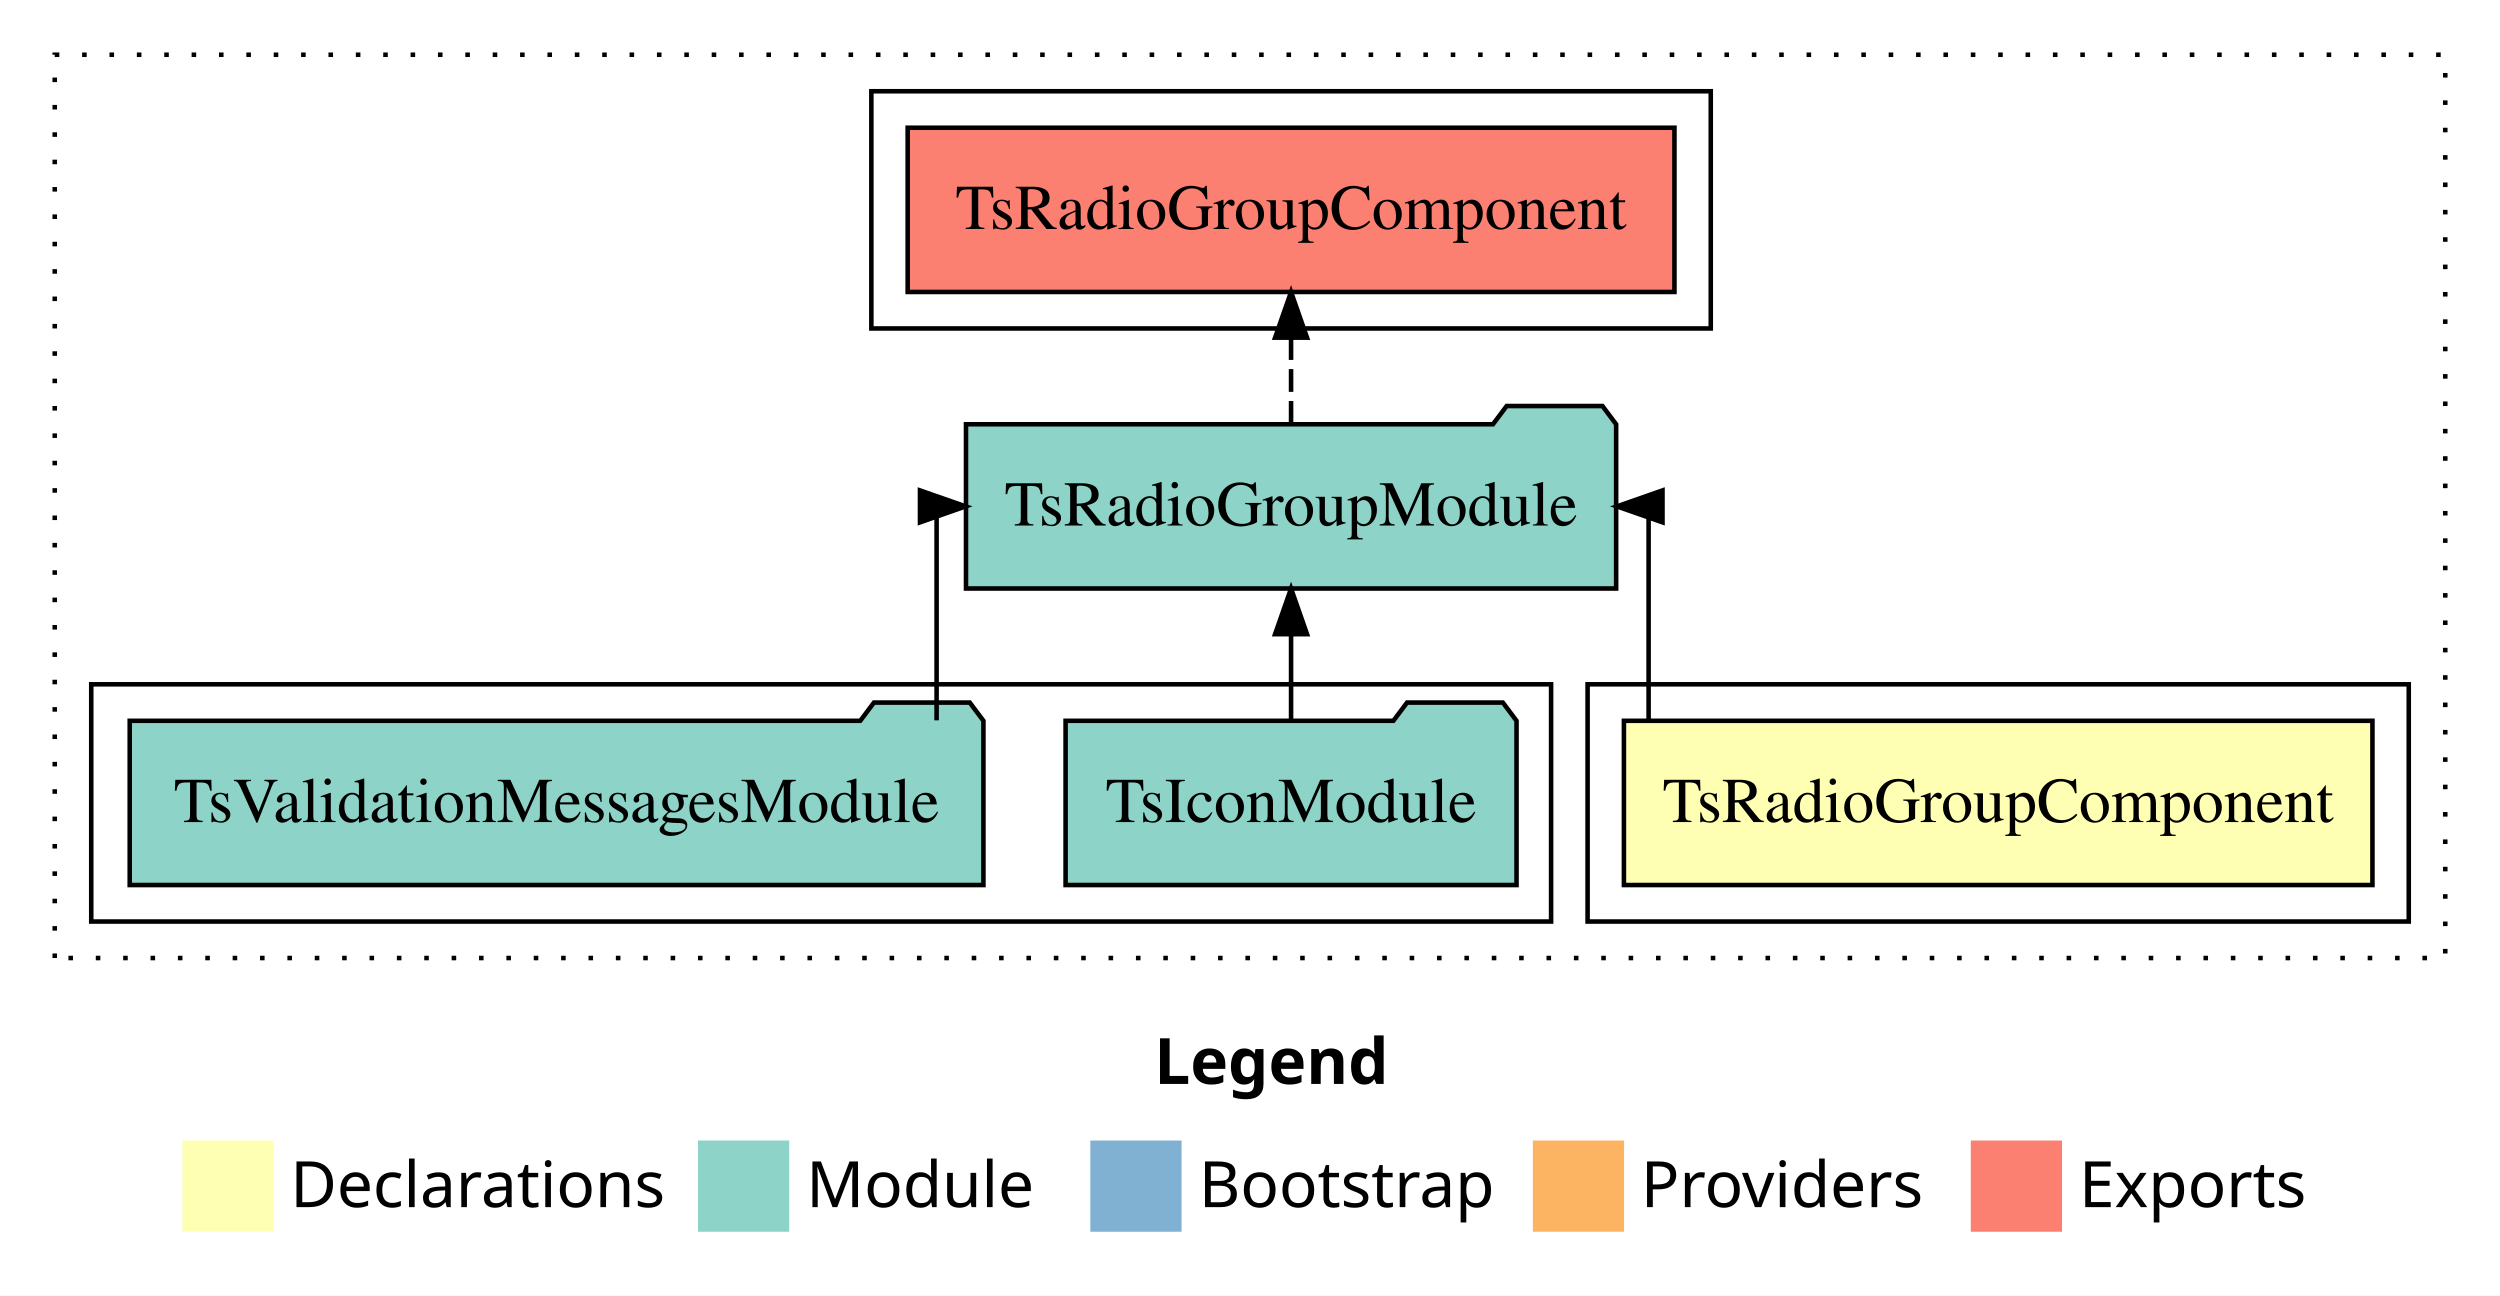
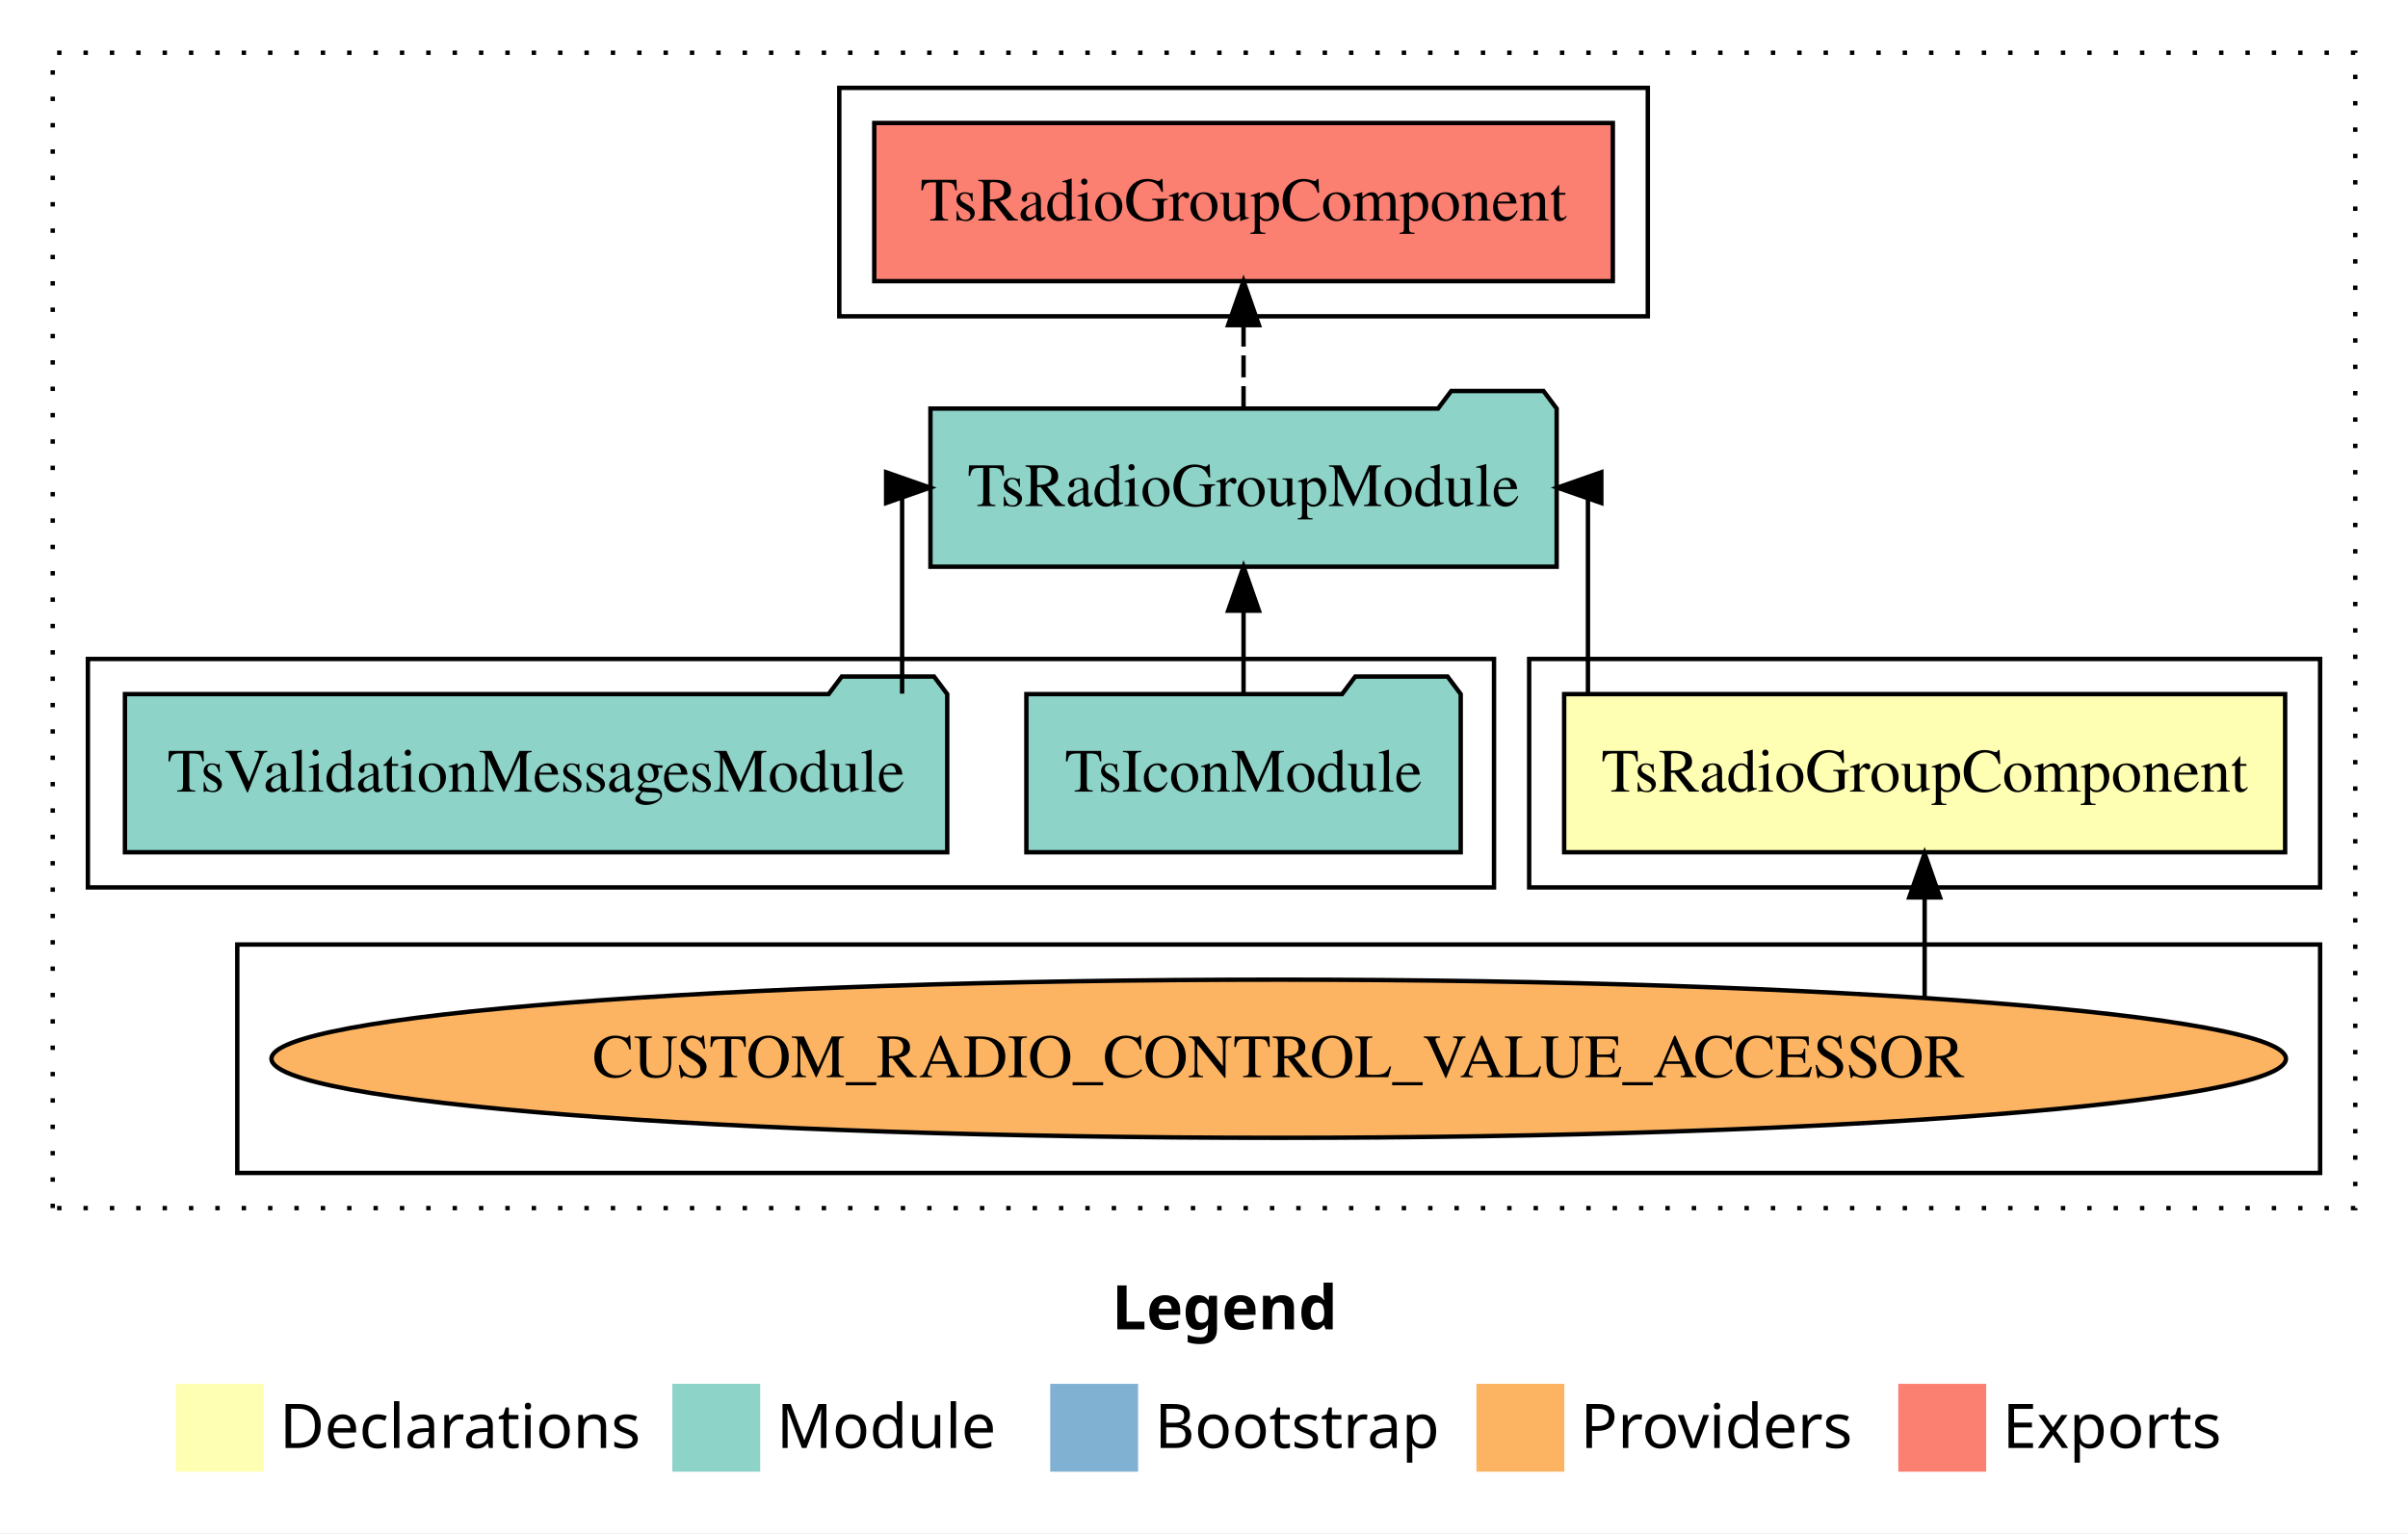
- <svg xmlns="http://www.w3.org/2000/svg" width="548pt" height="284pt" viewBox="0.00 0.00 548.00 284.00">
-   <g id="graph0" class="graph" transform="scale(1 1) rotate(0) translate(4 280)">
-     <polygon fill="#ffffff" stroke="transparent" points="-4,4 -4,-280 544,-280 544,4 -4,4" />
+ <svg xmlns="http://www.w3.org/2000/svg" width="548pt" height="349pt" viewBox="0.00 0.00 548.00 349.00">
+   <g id="graph0" class="graph" transform="scale(1 1) rotate(0) translate(4 345)">
+     <polygon fill="#ffffff" stroke="transparent" points="-4,4 -4,-345 544,-345 544,4 -4,4" />
    <text text-anchor="start" x="249.009" y="-42.4" font-family="sans-serif" font-weight="bold" font-size="14.00" fill="#000000">Legend</text>
    <polygon fill="#ffffb3" stroke="transparent" points="36,-10 36,-30 56,-30 56,-10 36,-10" />
    <text text-anchor="start" x="59.629" y="-15.4" font-family="sans-serif" font-size="14.00" fill="#000000">  Declarations</text>
    <polygon fill="#8dd3c7" stroke="transparent" points="149,-10 149,-30 169,-30 169,-10 149,-10" />
    <text text-anchor="start" x="172.725" y="-15.4" font-family="sans-serif" font-size="14.00" fill="#000000">  Module</text>
    <polygon fill="#80b1d3" stroke="transparent" points="235,-10 235,-30 255,-30 255,-10 235,-10" />
    <text text-anchor="start" x="258.781" y="-15.4" font-family="sans-serif" font-size="14.00" fill="#000000">  Bootstrap</text>
    <polygon fill="#fdb462" stroke="transparent" points="332,-10 332,-30 352,-30 352,-10 332,-10" />
    <text text-anchor="start" x="355.673" y="-15.4" font-family="sans-serif" font-size="14.00" fill="#000000">  Providers</text>
    <polygon fill="#fb8072" stroke="transparent" points="428,-10 428,-30 448,-30 448,-10 428,-10" />
    <text text-anchor="start" x="451.726" y="-15.4" font-family="sans-serif" font-size="14.00" fill="#000000">  Exports</text>
    <g id="clust1" class="cluster">
-       <polygon fill="none" stroke="#000000" stroke-dasharray="1,5" points="8,-70 8,-268 532,-268 532,-70 8,-70" />
+       <polygon fill="none" stroke="#000000" stroke-dasharray="1,5" points="8,-70 8,-333 532,-333 532,-70 8,-70" />
    </g>
    <g id="clust2" class="cluster">
-       <polygon fill="none" stroke="#000000" points="344,-78 344,-130 524,-130 524,-78 344,-78" />
+       <polygon fill="none" stroke="#000000" points="344,-143 344,-195 524,-195 524,-143 344,-143" />
+     </g>
+     <g id="clust3" class="cluster">
+       <polygon fill="none" stroke="#000000" points="50,-78 50,-130 524,-130 524,-78 50,-78" />
    </g>
    <g id="clust4" class="cluster">
-       <polygon fill="none" stroke="#000000" points="16,-78 16,-130 336,-130 336,-78 16,-78" />
+       <polygon fill="none" stroke="#000000" points="16,-143 16,-195 336,-195 336,-143 16,-143" />
    </g>
    <g id="clust5" class="cluster">
-       <polygon fill="none" stroke="#000000" points="187,-208 187,-260 371,-260 371,-208 187,-208" />
+       <polygon fill="none" stroke="#000000" points="187,-273 187,-325 371,-325 371,-273 187,-273" />
    </g>
    <g id="node1" class="node">
-       <polygon fill="#ffffb3" stroke="#000000" points="516.039,-122 351.961,-122 351.961,-86 516.039,-86 516.039,-122" />
-       <text text-anchor="middle" x="434" y="-99.8" font-family="Times,serif" font-size="14.00" fill="#000000">TsRadioGroupComponent</text>
+       <polygon fill="#ffffb3" stroke="#000000" points="516.039,-187 351.961,-187 351.961,-151 516.039,-151 516.039,-187" />
+       <text text-anchor="middle" x="434" y="-164.8" font-family="Times,serif" font-size="14.00" fill="#000000">TsRadioGroupComponent</text>
    </g>
    <g id="node2" class="node">
-       <polygon fill="#8dd3c7" stroke="#000000" points="350.256,-187 347.256,-191 326.256,-191 323.256,-187 207.744,-187 207.744,-151 350.256,-151 350.256,-187" />
-       <text text-anchor="middle" x="279" y="-164.8" font-family="Times,serif" font-size="14.00" fill="#000000">TsRadioGroupModule</text>
+       <polygon fill="#8dd3c7" stroke="#000000" points="350.256,-252 347.256,-256 326.256,-256 323.256,-252 207.744,-252 207.744,-216 350.256,-216 350.256,-252" />
+       <text text-anchor="middle" x="279" y="-229.8" font-family="Times,serif" font-size="14.00" fill="#000000">TsRadioGroupModule</text>
    </g>
    <g id="edge1" class="edge">
-       <path fill="none" stroke="#000000" d="M357.375,-122.106C357.375,-141.339 357.375,-169 357.375,-169 357.375,-169 356.68,-169 356.68,-169" />
-       <polygon fill="#000000" stroke="#000000" points="360.42,-165.5 350.42,-169 360.42,-172.5 360.42,-165.5" />
+       <path fill="none" stroke="#000000" d="M357.375,-187.106C357.375,-206.339 357.375,-234 357.375,-234 357.375,-234 356.68,-234 356.68,-234" />
+       <polygon fill="#000000" stroke="#000000" points="360.42,-230.5 350.42,-234 360.42,-237.5 360.42,-230.5" />
+     </g>
+     <g id="node6" class="node">
+       <polygon fill="#fb8072" stroke="#000000" points="363.039,-317 194.961,-317 194.961,-281 363.039,-281 363.039,-317" />
+       <text text-anchor="middle" x="279" y="-294.8" font-family="Times,serif" font-size="14.00" fill="#000000">TsRadioGroupComponent </text>
+     </g>
+     <g id="edge5" class="edge">
+       <path fill="none" stroke="#000000" stroke-dasharray="5,2" d="M279,-252.106C279,-252.106 279,-270.991 279,-270.991" />
+       <polygon fill="#000000" stroke="#000000" points="275.5,-270.991 279,-280.991 282.5,-270.991 275.5,-270.991" />
+     </g>
+     <g id="node3" class="node">
+       <ellipse fill="#fdb462" stroke="#000000" cx="287" cy="-104" rx="229.22" ry="18" />
+       <text text-anchor="middle" x="287" y="-99.8" font-family="Times,serif" font-size="14.00" fill="#000000">CUSTOM_RADIO_CONTROL_VALUE_ACCESSOR</text>
+     </g>
+     <g id="edge2" class="edge">
+       <path fill="none" stroke="#000000" d="M434,-118.104C434,-118.104 434,-140.721 434,-140.721" />
+       <polygon fill="#000000" stroke="#000000" points="430.5,-140.721 434,-150.721 437.5,-140.721 430.5,-140.721" />
+     </g>
+     <g id="node4" class="node">
+       <polygon fill="#8dd3c7" stroke="#000000" points="328.423,-187 325.423,-191 304.423,-191 301.423,-187 229.577,-187 229.577,-151 328.423,-151 328.423,-187" />
+       <text text-anchor="middle" x="279" y="-164.8" font-family="Times,serif" font-size="14.00" fill="#000000">TsIconModule</text>
+     </g>
+     <g id="edge3" class="edge">
+       <path fill="none" stroke="#000000" d="M279,-187.106C279,-187.106 279,-205.991 279,-205.991" />
+       <polygon fill="#000000" stroke="#000000" points="275.5,-205.991 279,-215.991 282.5,-205.991 275.5,-205.991" />
    </g>
    <g id="node5" class="node">
-       <polygon fill="#fb8072" stroke="#000000" points="363.039,-252 194.961,-252 194.961,-216 363.039,-216 363.039,-252" />
-       <text text-anchor="middle" x="279" y="-229.8" font-family="Times,serif" font-size="14.00" fill="#000000">TsRadioGroupComponent </text>
+       <polygon fill="#8dd3c7" stroke="#000000" points="211.567,-187 208.567,-191 187.567,-191 184.567,-187 24.433,-187 24.433,-151 211.567,-151 211.567,-187" />
+       <text text-anchor="middle" x="118" y="-164.8" font-family="Times,serif" font-size="14.00" fill="#000000">TsValidationMessagesModule</text>
    </g>
    <g id="edge4" class="edge">
-       <path fill="none" stroke="#000000" stroke-dasharray="5,2" d="M279,-187.106C279,-187.106 279,-205.991 279,-205.991" />
-       <polygon fill="#000000" stroke="#000000" points="275.5,-205.991 279,-215.991 282.5,-205.991 275.5,-205.991" />
-     </g>
-     <g id="node3" class="node">
-       <polygon fill="#8dd3c7" stroke="#000000" points="328.423,-122 325.423,-126 304.423,-126 301.423,-122 229.577,-122 229.577,-86 328.423,-86 328.423,-122" />
-       <text text-anchor="middle" x="279" y="-99.8" font-family="Times,serif" font-size="14.00" fill="#000000">TsIconModule</text>
-     </g>
-     <g id="edge2" class="edge">
-       <path fill="none" stroke="#000000" d="M279,-122.106C279,-122.106 279,-140.991 279,-140.991" />
-       <polygon fill="#000000" stroke="#000000" points="275.5,-140.991 279,-150.991 282.5,-140.991 275.5,-140.991" />
-     </g>
-     <g id="node4" class="node">
-       <polygon fill="#8dd3c7" stroke="#000000" points="211.567,-122 208.567,-126 187.567,-126 184.567,-122 24.433,-122 24.433,-86 211.567,-86 211.567,-122" />
-       <text text-anchor="middle" x="118" y="-99.8" font-family="Times,serif" font-size="14.00" fill="#000000">TsValidationMessagesModule</text>
-     </g>
-     <g id="edge3" class="edge">
-       <path fill="none" stroke="#000000" d="M201.301,-122.106C201.301,-141.339 201.301,-169 201.301,-169 201.301,-169 201.937,-169 201.937,-169" />
-       <polygon fill="#000000" stroke="#000000" points="197.66,-172.5 207.66,-169 197.66,-165.5 197.66,-172.5" />
+       <path fill="none" stroke="#000000" d="M201.301,-187.106C201.301,-206.339 201.301,-234 201.301,-234 201.301,-234 201.937,-234 201.937,-234" />
+       <polygon fill="#000000" stroke="#000000" points="197.66,-237.5 207.66,-234 197.66,-230.5 197.66,-237.5" />
    </g>
  </g>
</svg>
